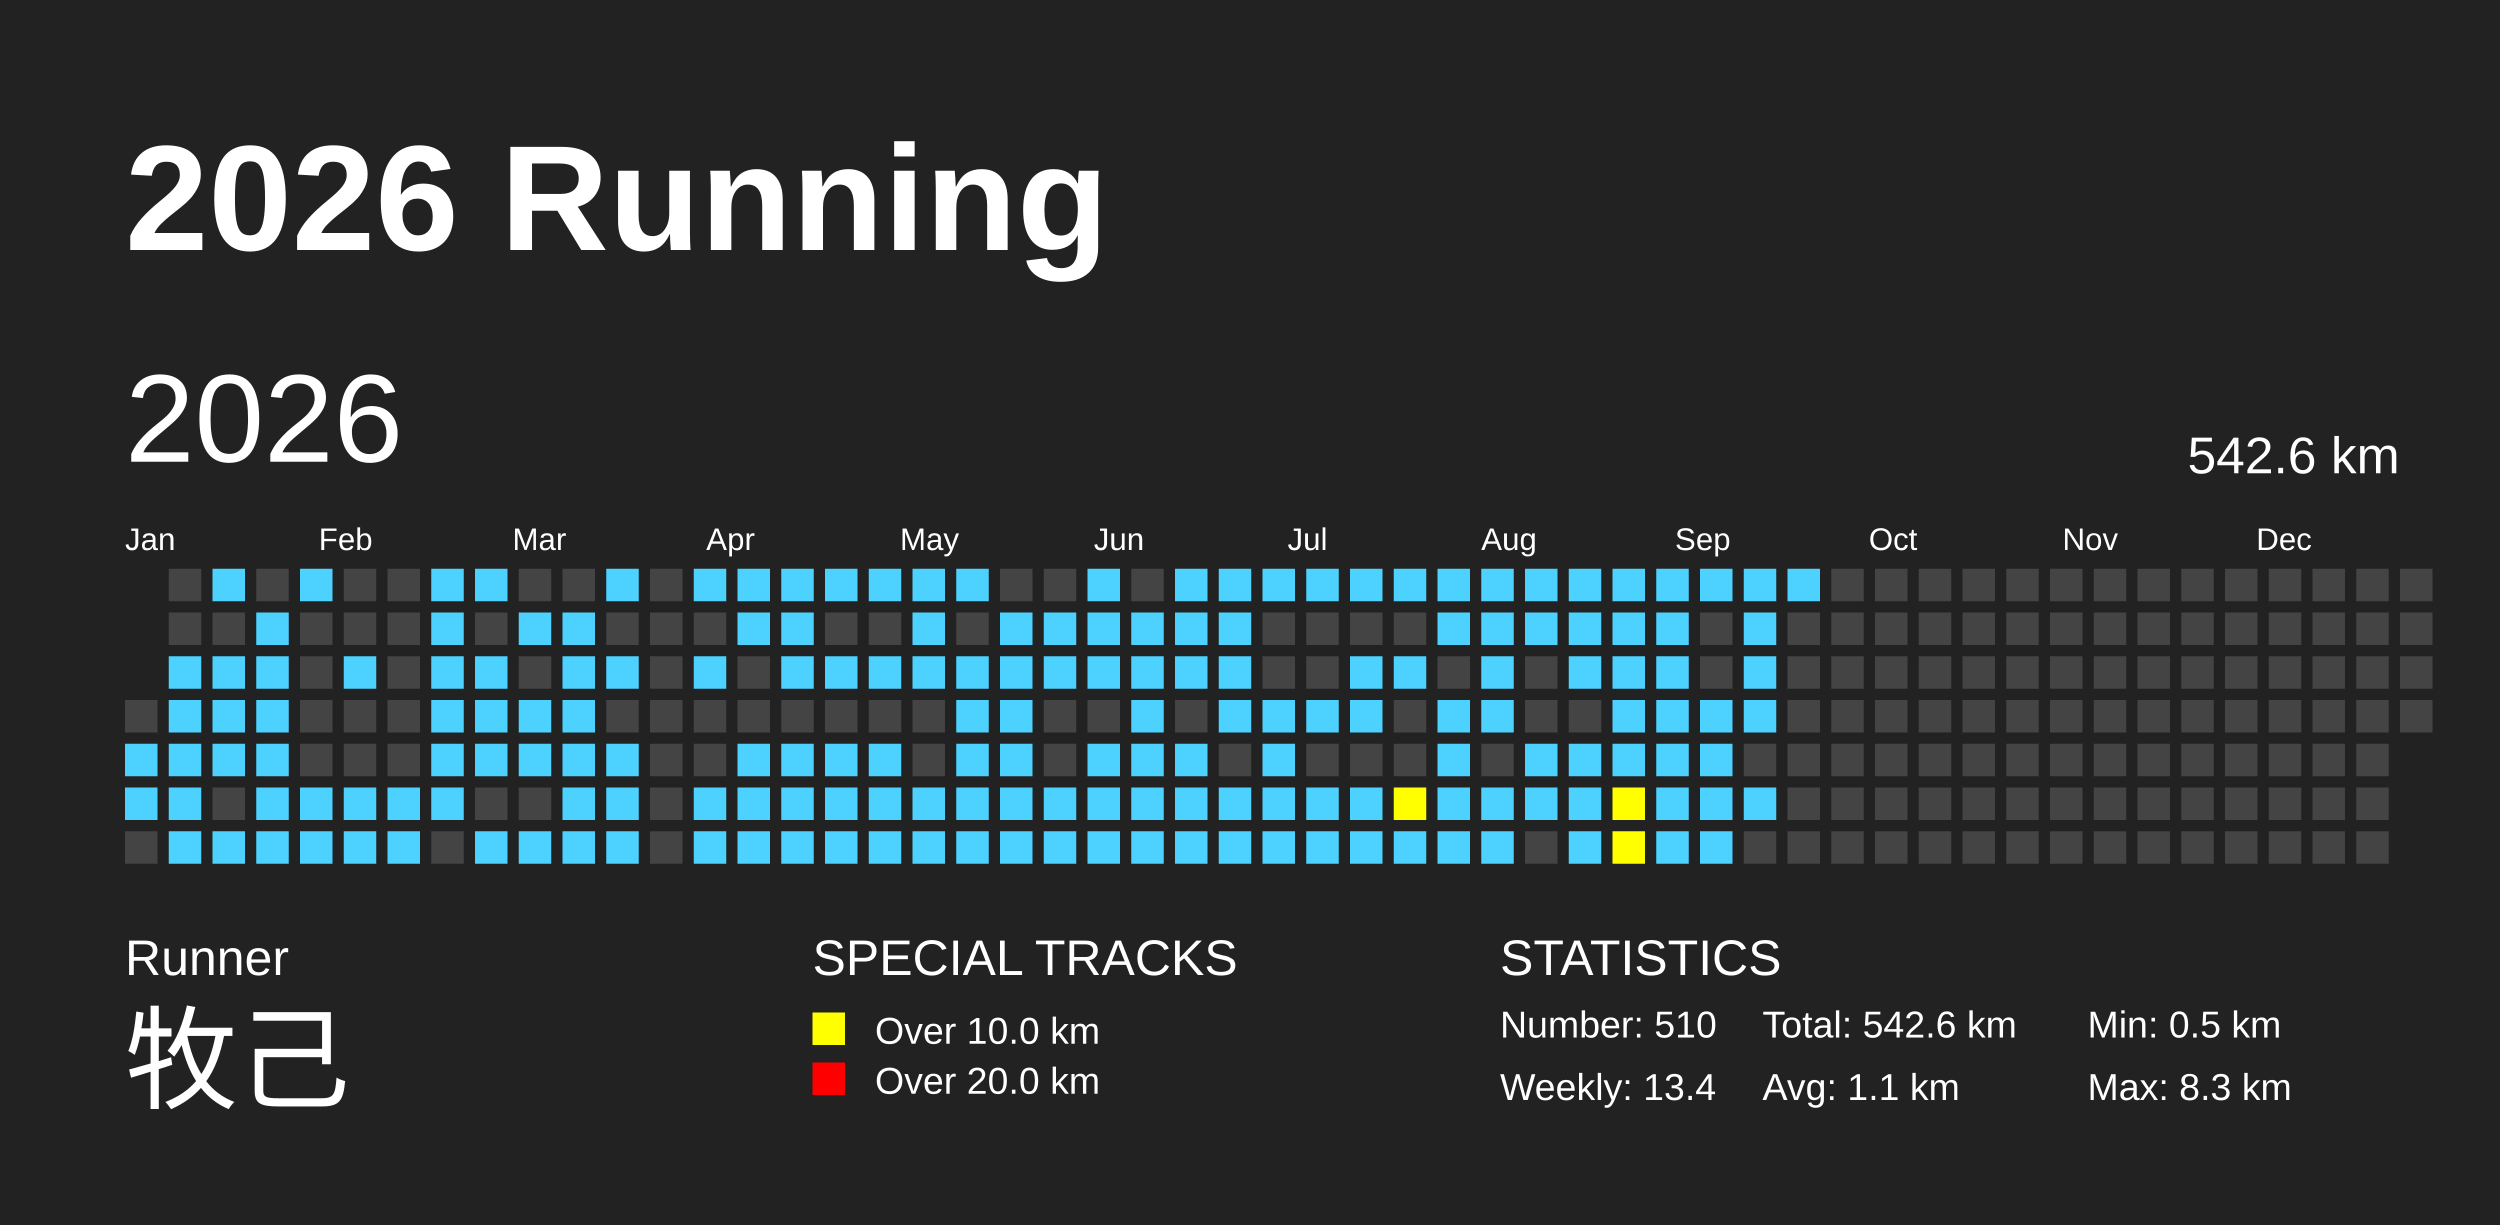
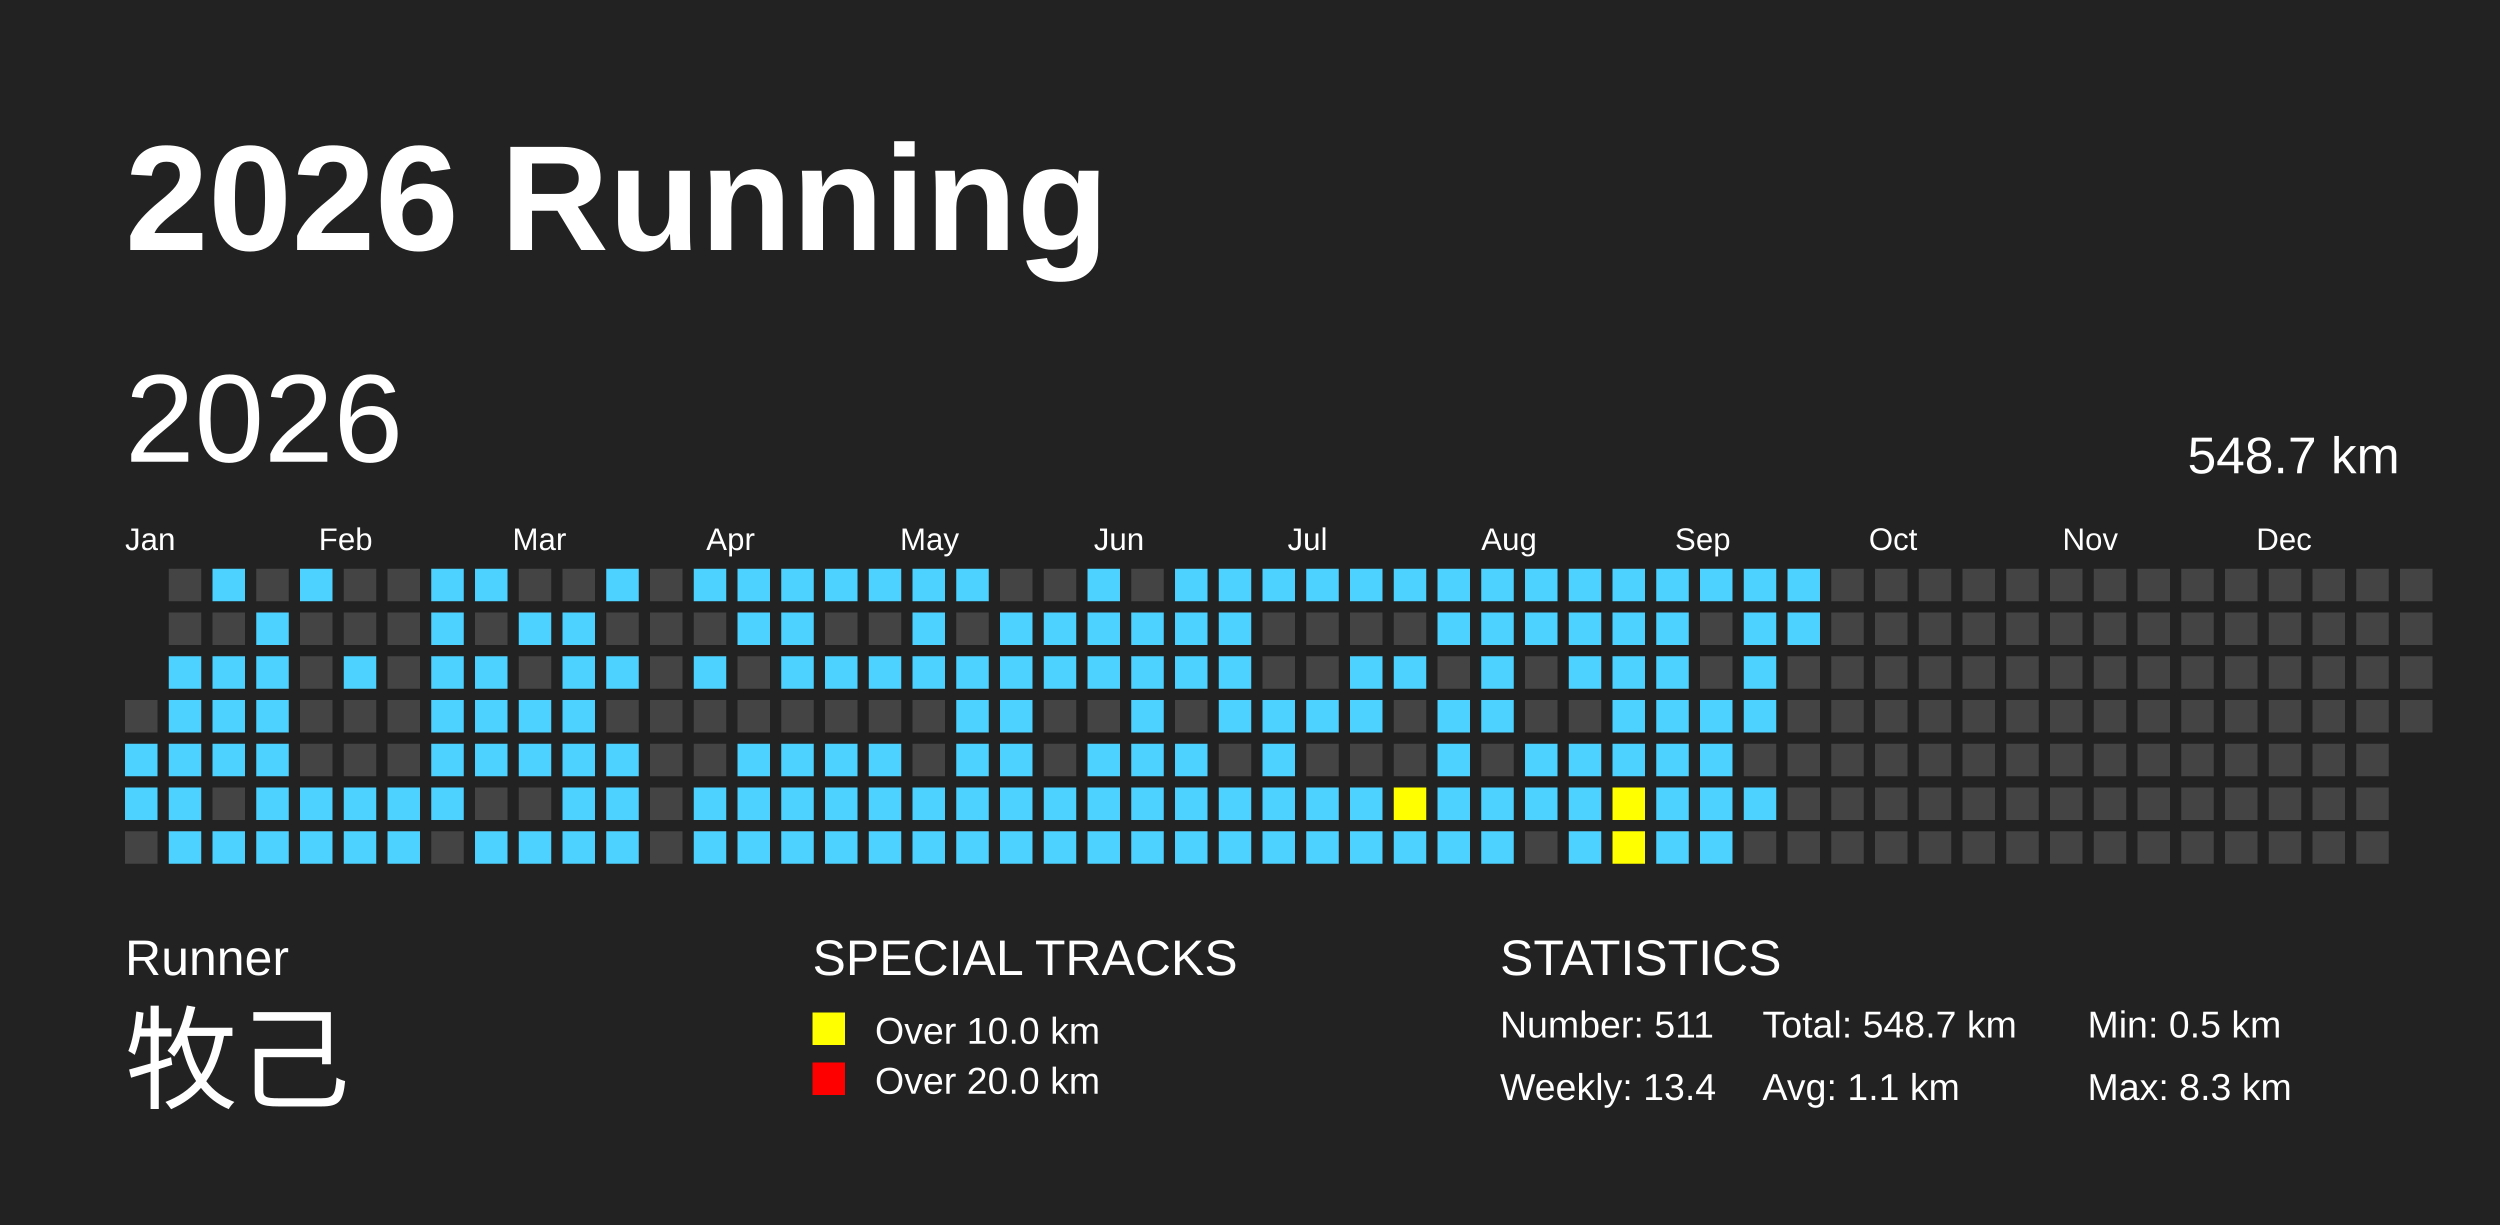
<svg xmlns="http://www.w3.org/2000/svg" baseProfile="full" height="98mm" version="1.1" viewBox="0,0,200,98" width="200mm">
  <defs>
    <pattern height="2" id="indoor-stripe" patternUnits="userSpaceOnUse" width="2">
      <line stroke="white" stroke-opacity="0.45" stroke-width="0.5" x1="0" x2="2" y1="2" y2="0" />
    </pattern>
  </defs>
  <rect fill="#222222" height="98" width="200" x="0" y="0" />
  <text fill="#FFFFFF" style="font-size:12px; font-family:Arial; font-weight:bold;" x="10" y="20">2026 Running</text>
  <text fill="#FFFFFF" style="font-size:4px; font-family:Arial" x="10" y="78">Runner</text>
  <text fill="#FFFFFF" style="font-size:9px; font-family:Arial" x="10" y="88">牧己</text>
  <text fill="#FFFFFF" style="font-size:4px; font-family:Arial" x="65" y="78">SPECIAL TRACKS</text>
  <rect fill="yellow" height="2.6" width="2.6" x="65" y="81" />
  <text fill="#FFFFFF" style="font-size:3px; font-family:Arial" x="70" y="83.5">Over 10.0 km</text>
  <rect fill="red" height="2.6" width="2.6" x="65" y="85" />
  <text fill="#FFFFFF" style="font-size:3px; font-family:Arial" x="70" y="87.5">Over 20.0 km</text>
  <text fill="#FFFFFF" style="font-size:4px; font-family:Arial" x="120" y="78">STATISTICS</text>
-   <text fill="#FFFFFF" style="font-size:3px; font-family:Arial" x="120" y="83">Number: 510</text>
+   <text fill="#FFFFFF" style="font-size:3px; font-family:Arial" x="120" y="83">Number: 511</text>
  <text fill="#FFFFFF" style="font-size:3px; font-family:Arial" x="120" y="88">Weekly: 13.4</text>
-   <text fill="#FFFFFF" style="font-size:3px; font-family:Arial" x="141" y="83">Total: 542.6 km</text>
+   <text fill="#FFFFFF" style="font-size:3px; font-family:Arial" x="141" y="83">Total: 548.7 km</text>
  <text fill="#FFFFFF" style="font-size:3px; font-family:Arial" x="141" y="88">Avg: 1.1 km</text>
  <text fill="#FFFFFF" style="font-size:3px; font-family:Arial" x="167" y="83">Min: 0.5 km</text>
  <text fill="#FFFFFF" style="font-size:3px; font-family:Arial" x="167" y="88">Max: 8.3 km</text>
  <text dominant-baseline="hanging" fill="#FFFFFF" style="font-size:10.0px; font-family:Arial;" x="10" y="30">2026</text>
-   <text dominant-baseline="hanging" fill="#FFFFFF" style="font-size:4.125px; font-family:Arial;" x="175" y="35">542.6 km</text>
+   <text dominant-baseline="hanging" fill="#FFFFFF" style="font-size:4.125px; font-family:Arial;" x="175" y="35">548.7 km</text>
  <text fill="#FFFFFF" style="font-size:2.5px; font-family:Arial" x="10.0" y="44">Jan</text>
  <text fill="#FFFFFF" style="font-size:2.5px; font-family:Arial" x="25.5" y="44">Feb</text>
  <text fill="#FFFFFF" style="font-size:2.5px; font-family:Arial" x="41.0" y="44">Mar</text>
  <text fill="#FFFFFF" style="font-size:2.5px; font-family:Arial" x="56.5" y="44">Apr</text>
  <text fill="#FFFFFF" style="font-size:2.5px; font-family:Arial" x="72.0" y="44">May</text>
  <text fill="#FFFFFF" style="font-size:2.5px; font-family:Arial" x="87.5" y="44">Jun</text>
  <text fill="#FFFFFF" style="font-size:2.5px; font-family:Arial" x="103.0" y="44">Jul</text>
  <text fill="#FFFFFF" style="font-size:2.5px; font-family:Arial" x="118.5" y="44">Aug</text>
  <text fill="#FFFFFF" style="font-size:2.5px; font-family:Arial" x="134.0" y="44">Sep</text>
  <text fill="#FFFFFF" style="font-size:2.5px; font-family:Arial" x="149.5" y="44">Oct</text>
  <text fill="#FFFFFF" style="font-size:2.5px; font-family:Arial" x="165.0" y="44">Nov</text>
  <text fill="#FFFFFF" style="font-size:2.5px; font-family:Arial" x="180.5" y="44">Dec</text>
  <rect fill="#444444" height="2.6" width="2.6" x="10.0" y="56.0" />
  <rect fill="#4DD2FF" height="2.6" width="2.6" x="10.0" y="59.5" />
  <rect fill="#4DD2FF" height="2.6" width="2.6" x="10.0" y="63.0" />
  <rect fill="#444444" height="2.6" width="2.6" x="10.0" y="66.5" />
  <rect fill="#444444" height="2.6" width="2.6" x="13.5" y="45.5" />
  <rect fill="#444444" height="2.6" width="2.6" x="13.5" y="49.0" />
  <rect fill="#4DD2FF" height="2.6" width="2.6" x="13.5" y="52.5" />
  <rect fill="#4DD2FF" height="2.6" width="2.6" x="13.5" y="56.0" />
  <rect fill="#4DD2FF" height="2.6" width="2.6" x="13.5" y="59.5" />
  <rect fill="#4DD2FF" height="2.6" width="2.6" x="13.5" y="63.0" />
  <rect fill="#4DD2FF" height="2.6" width="2.6" x="13.5" y="66.5" />
  <rect fill="#4DD2FF" height="2.6" width="2.6" x="17.0" y="45.5" />
  <rect fill="#444444" height="2.6" width="2.6" x="17.0" y="49.0" />
  <rect fill="#4DD2FF" height="2.6" width="2.6" x="17.0" y="52.5" />
  <rect fill="#4DD2FF" height="2.6" width="2.6" x="17.0" y="56.0" />
  <rect fill="#4DD2FF" height="2.6" width="2.6" x="17.0" y="59.5" />
  <rect fill="#444444" height="2.6" width="2.6" x="17.0" y="63.0" />
  <rect fill="#4DD2FF" height="2.6" width="2.6" x="17.0" y="66.5" />
  <rect fill="#444444" height="2.6" width="2.6" x="20.5" y="45.5" />
  <rect fill="#4DD2FF" height="2.6" width="2.6" x="20.5" y="49.0" />
  <rect fill="#4DD2FF" height="2.6" width="2.6" x="20.5" y="52.5" />
  <rect fill="#4DD2FF" height="2.6" width="2.6" x="20.5" y="56.0" />
  <rect fill="#4DD2FF" height="2.6" width="2.6" x="20.5" y="59.5" />
  <rect fill="#4DD2FF" height="2.6" width="2.6" x="20.5" y="63.0" />
  <rect fill="#4DD2FF" height="2.6" width="2.6" x="20.5" y="66.5" />
  <rect fill="#4DD2FF" height="2.6" width="2.6" x="24.0" y="45.5" />
  <rect fill="#444444" height="2.6" width="2.6" x="24.0" y="49.0" />
  <rect fill="#444444" height="2.6" width="2.6" x="24.0" y="52.5" />
  <rect fill="#444444" height="2.6" width="2.6" x="24.0" y="56.0" />
  <rect fill="#444444" height="2.6" width="2.6" x="24.0" y="59.5" />
  <rect fill="#4DD2FF" height="2.6" width="2.6" x="24.0" y="63.0" />
  <rect fill="#4DD2FF" height="2.6" width="2.6" x="24.0" y="66.5" />
  <rect fill="#444444" height="2.6" width="2.6" x="27.5" y="45.5" />
  <rect fill="#444444" height="2.6" width="2.6" x="27.5" y="49.0" />
  <rect fill="#4DD2FF" height="2.6" width="2.6" x="27.5" y="52.5" />
  <rect fill="#444444" height="2.6" width="2.6" x="27.5" y="56.0" />
  <rect fill="#444444" height="2.6" width="2.6" x="27.5" y="59.5" />
  <rect fill="#4DD2FF" height="2.6" width="2.6" x="27.5" y="63.0" />
  <rect fill="#4DD2FF" height="2.6" width="2.6" x="27.5" y="66.5" />
  <rect fill="#444444" height="2.6" width="2.6" x="31.0" y="45.5" />
  <rect fill="#444444" height="2.6" width="2.6" x="31.0" y="49.0" />
  <rect fill="#444444" height="2.6" width="2.6" x="31.0" y="52.5" />
  <rect fill="#444444" height="2.6" width="2.6" x="31.0" y="56.0" />
  <rect fill="#444444" height="2.6" width="2.6" x="31.0" y="59.5" />
  <rect fill="#4DD2FF" height="2.6" width="2.6" x="31.0" y="63.0" />
  <rect fill="#4DD2FF" height="2.6" width="2.6" x="31.0" y="66.5" />
  <rect fill="#4DD2FF" height="2.6" width="2.6" x="34.5" y="45.5" />
  <rect fill="#4DD2FF" height="2.6" width="2.6" x="34.5" y="49.0" />
  <rect fill="#4DD2FF" height="2.6" width="2.6" x="34.5" y="52.5" />
  <rect fill="#4DD2FF" height="2.6" width="2.6" x="34.5" y="56.0" />
  <rect fill="#4DD2FF" height="2.6" width="2.6" x="34.5" y="59.5" />
  <rect fill="#4DD2FF" height="2.6" width="2.6" x="34.5" y="63.0" />
  <rect fill="#444444" height="2.6" width="2.6" x="34.5" y="66.5" />
  <rect fill="#4DD2FF" height="2.6" width="2.6" x="38.0" y="45.5" />
  <rect fill="#444444" height="2.6" width="2.6" x="38.0" y="49.0" />
  <rect fill="#4DD2FF" height="2.6" width="2.6" x="38.0" y="52.5" />
  <rect fill="#4DD2FF" height="2.6" width="2.6" x="38.0" y="56.0" />
  <rect fill="#4DD2FF" height="2.6" width="2.6" x="38.0" y="59.5" />
  <rect fill="#444444" height="2.6" width="2.6" x="38.0" y="63.0" />
  <rect fill="#4DD2FF" height="2.6" width="2.6" x="38.0" y="66.5" />
  <rect fill="#444444" height="2.6" width="2.6" x="41.5" y="45.5" />
  <rect fill="#4DD2FF" height="2.6" width="2.6" x="41.5" y="49.0" />
  <rect fill="#444444" height="2.6" width="2.6" x="41.5" y="52.5" />
  <rect fill="#4DD2FF" height="2.6" width="2.6" x="41.5" y="56.0" />
  <rect fill="#4DD2FF" height="2.6" width="2.6" x="41.5" y="59.5" />
  <rect fill="#444444" height="2.6" width="2.6" x="41.5" y="63.0" />
  <rect fill="#4DD2FF" height="2.6" width="2.6" x="41.5" y="66.5" />
  <rect fill="#444444" height="2.6" width="2.6" x="45.0" y="45.5" />
  <rect fill="#4DD2FF" height="2.6" width="2.6" x="45.0" y="49.0" />
  <rect fill="#4DD2FF" height="2.6" width="2.6" x="45.0" y="52.5" />
  <rect fill="#4DD2FF" height="2.6" width="2.6" x="45.0" y="56.0" />
  <rect fill="#4DD2FF" height="2.6" width="2.6" x="45.0" y="59.5" />
  <rect fill="#4DD2FF" height="2.6" width="2.6" x="45.0" y="63.0" />
  <rect fill="#4DD2FF" height="2.6" width="2.6" x="45.0" y="66.5" />
  <rect fill="#4DD2FF" height="2.6" width="2.6" x="48.5" y="45.5" />
  <rect fill="#444444" height="2.6" width="2.6" x="48.5" y="49.0" />
  <rect fill="#4DD2FF" height="2.6" width="2.6" x="48.5" y="52.5" />
  <rect fill="#444444" height="2.6" width="2.6" x="48.5" y="56.0" />
  <rect fill="#4DD2FF" height="2.6" width="2.6" x="48.5" y="59.5" />
  <rect fill="#4DD2FF" height="2.6" width="2.6" x="48.5" y="63.0" />
  <rect fill="#4DD2FF" height="2.6" width="2.6" x="48.5" y="66.5" />
  <rect fill="#444444" height="2.6" width="2.6" x="52.0" y="45.5" />
  <rect fill="#444444" height="2.6" width="2.6" x="52.0" y="49.0" />
  <rect fill="#444444" height="2.6" width="2.6" x="52.0" y="52.5" />
  <rect fill="#444444" height="2.6" width="2.6" x="52.0" y="56.0" />
  <rect fill="#444444" height="2.6" width="2.6" x="52.0" y="59.5" />
  <rect fill="#444444" height="2.6" width="2.6" x="52.0" y="63.0" />
  <rect fill="#444444" height="2.6" width="2.6" x="52.0" y="66.5" />
  <rect fill="#4DD2FF" height="2.6" width="2.6" x="55.5" y="45.5" />
  <rect fill="#444444" height="2.6" width="2.6" x="55.5" y="49.0" />
  <rect fill="#4DD2FF" height="2.6" width="2.6" x="55.5" y="52.5" />
  <rect fill="#444444" height="2.6" width="2.6" x="55.5" y="56.0" />
  <rect fill="#444444" height="2.6" width="2.6" x="55.5" y="59.5" />
  <rect fill="#4DD2FF" height="2.6" width="2.6" x="55.5" y="63.0" />
  <rect fill="#4DD2FF" height="2.6" width="2.6" x="55.5" y="66.5" />
  <rect fill="#4DD2FF" height="2.6" width="2.6" x="59.0" y="45.5" />
  <rect fill="#4DD2FF" height="2.6" width="2.6" x="59.0" y="49.0" />
  <rect fill="#444444" height="2.6" width="2.6" x="59.0" y="52.5" />
  <rect fill="#444444" height="2.6" width="2.6" x="59.0" y="56.0" />
  <rect fill="#4DD2FF" height="2.6" width="2.6" x="59.0" y="59.5" />
  <rect fill="#4DD2FF" height="2.6" width="2.6" x="59.0" y="63.0" />
  <rect fill="#4DD2FF" height="2.6" width="2.6" x="59.0" y="66.5" />
  <rect fill="#4DD2FF" height="2.6" width="2.6" x="62.5" y="45.5" />
  <rect fill="#4DD2FF" height="2.6" width="2.6" x="62.5" y="49.0" />
  <rect fill="#4DD2FF" height="2.6" width="2.6" x="62.5" y="52.5" />
  <rect fill="#444444" height="2.6" width="2.6" x="62.5" y="56.0" />
  <rect fill="#4DD2FF" height="2.6" width="2.6" x="62.5" y="59.5" />
  <rect fill="#4DD2FF" height="2.6" width="2.6" x="62.5" y="63.0" />
  <rect fill="#4DD2FF" height="2.6" width="2.6" x="62.5" y="66.5" />
  <rect fill="#4DD2FF" height="2.6" width="2.6" x="66.0" y="45.5" />
  <rect fill="#444444" height="2.6" width="2.6" x="66.0" y="49.0" />
  <rect fill="#4DD2FF" height="2.6" width="2.6" x="66.0" y="52.5" />
  <rect fill="#444444" height="2.6" width="2.6" x="66.0" y="56.0" />
  <rect fill="#4DD2FF" height="2.6" width="2.6" x="66.0" y="59.5" />
  <rect fill="#4DD2FF" height="2.6" width="2.6" x="66.0" y="63.0" />
  <rect fill="#4DD2FF" height="2.6" width="2.6" x="66.0" y="66.5" />
  <rect fill="#4DD2FF" height="2.6" width="2.6" x="69.5" y="45.5" />
  <rect fill="#444444" height="2.6" width="2.6" x="69.5" y="49.0" />
  <rect fill="#4DD2FF" height="2.6" width="2.6" x="69.5" y="52.5" />
  <rect fill="#444444" height="2.6" width="2.6" x="69.5" y="56.0" />
  <rect fill="#4DD2FF" height="2.6" width="2.6" x="69.5" y="59.5" />
  <rect fill="#4DD2FF" height="2.6" width="2.6" x="69.5" y="63.0" />
  <rect fill="#4DD2FF" height="2.6" width="2.6" x="69.5" y="66.5" />
  <rect fill="#4DD2FF" height="2.6" width="2.6" x="73.0" y="45.5" />
  <rect fill="#4DD2FF" height="2.6" width="2.6" x="73.0" y="49.0" />
  <rect fill="#4DD2FF" height="2.6" width="2.6" x="73.0" y="52.5" />
  <rect fill="#444444" height="2.6" width="2.6" x="73.0" y="56.0" />
  <rect fill="#444444" height="2.6" width="2.6" x="73.0" y="59.5" />
  <rect fill="#4DD2FF" height="2.6" width="2.6" x="73.0" y="63.0" />
  <rect fill="#4DD2FF" height="2.6" width="2.6" x="73.0" y="66.5" />
  <rect fill="#4DD2FF" height="2.6" width="2.6" x="76.5" y="45.5" />
  <rect fill="#444444" height="2.6" width="2.6" x="76.5" y="49.0" />
  <rect fill="#4DD2FF" height="2.6" width="2.6" x="76.5" y="52.5" />
  <rect fill="#4DD2FF" height="2.6" width="2.6" x="76.5" y="56.0" />
  <rect fill="#4DD2FF" height="2.6" width="2.6" x="76.5" y="59.5" />
  <rect fill="#4DD2FF" height="2.6" width="2.6" x="76.5" y="63.0" />
  <rect fill="#4DD2FF" height="2.6" width="2.6" x="76.5" y="66.5" />
  <rect fill="#444444" height="2.6" width="2.6" x="80.0" y="45.5" />
  <rect fill="#4DD2FF" height="2.6" width="2.6" x="80.0" y="49.0" />
  <rect fill="#4DD2FF" height="2.6" width="2.6" x="80.0" y="52.5" />
  <rect fill="#4DD2FF" height="2.6" width="2.6" x="80.0" y="56.0" />
  <rect fill="#4DD2FF" height="2.6" width="2.6" x="80.0" y="59.5" />
  <rect fill="#4DD2FF" height="2.6" width="2.6" x="80.0" y="63.0" />
  <rect fill="#4DD2FF" height="2.6" width="2.6" x="80.0" y="66.5" />
  <rect fill="#444444" height="2.6" width="2.6" x="83.5" y="45.5" />
  <rect fill="#4DD2FF" height="2.6" width="2.6" x="83.5" y="49.0" />
  <rect fill="#4DD2FF" height="2.6" width="2.6" x="83.5" y="52.5" />
  <rect fill="#444444" height="2.6" width="2.6" x="83.5" y="56.0" />
  <rect fill="#444444" height="2.6" width="2.6" x="83.5" y="59.5" />
  <rect fill="#4DD2FF" height="2.6" width="2.6" x="83.5" y="63.0" />
  <rect fill="#4DD2FF" height="2.6" width="2.6" x="83.5" y="66.5" />
  <rect fill="#4DD2FF" height="2.6" width="2.6" x="87.0" y="45.5" />
  <rect fill="#4DD2FF" height="2.6" width="2.6" x="87.0" y="49.0" />
  <rect fill="#4DD2FF" height="2.6" width="2.6" x="87.0" y="52.5" />
  <rect fill="#444444" height="2.6" width="2.6" x="87.0" y="56.0" />
  <rect fill="#4DD2FF" height="2.6" width="2.6" x="87.0" y="59.5" />
  <rect fill="#4DD2FF" height="2.6" width="2.6" x="87.0" y="63.0" />
  <rect fill="#4DD2FF" height="2.6" width="2.6" x="87.0" y="66.5" />
  <rect fill="#444444" height="2.6" width="2.6" x="90.5" y="45.5" />
  <rect fill="#4DD2FF" height="2.6" width="2.6" x="90.5" y="49.0" />
  <rect fill="#4DD2FF" height="2.6" width="2.6" x="90.5" y="52.5" />
  <rect fill="#4DD2FF" height="2.6" width="2.6" x="90.5" y="56.0" />
  <rect fill="#4DD2FF" height="2.6" width="2.6" x="90.5" y="59.5" />
  <rect fill="#4DD2FF" height="2.6" width="2.6" x="90.5" y="63.0" />
  <rect fill="#4DD2FF" height="2.6" width="2.6" x="90.5" y="66.5" />
  <rect fill="#4DD2FF" height="2.6" width="2.6" x="94.0" y="45.5" />
  <rect fill="#4DD2FF" height="2.6" width="2.6" x="94.0" y="49.0" />
  <rect fill="#4DD2FF" height="2.6" width="2.6" x="94.0" y="52.5" />
  <rect fill="#444444" height="2.6" width="2.6" x="94.0" y="56.0" />
  <rect fill="#4DD2FF" height="2.6" width="2.6" x="94.0" y="59.5" />
  <rect fill="#4DD2FF" height="2.6" width="2.6" x="94.0" y="63.0" />
  <rect fill="#4DD2FF" height="2.6" width="2.6" x="94.0" y="66.5" />
  <rect fill="#4DD2FF" height="2.6" width="2.6" x="97.5" y="45.5" />
  <rect fill="#4DD2FF" height="2.6" width="2.6" x="97.5" y="49.0" />
  <rect fill="#4DD2FF" height="2.6" width="2.6" x="97.5" y="52.5" />
  <rect fill="#4DD2FF" height="2.6" width="2.6" x="97.5" y="56.0" />
  <rect fill="#444444" height="2.6" width="2.6" x="97.5" y="59.5" />
  <rect fill="#4DD2FF" height="2.6" width="2.6" x="97.5" y="63.0" />
  <rect fill="#4DD2FF" height="2.6" width="2.6" x="97.5" y="66.5" />
  <rect fill="#4DD2FF" height="2.6" width="2.6" x="101.0" y="45.5" />
  <rect fill="#444444" height="2.6" width="2.6" x="101.0" y="49.0" />
  <rect fill="#444444" height="2.6" width="2.6" x="101.0" y="52.5" />
  <rect fill="#4DD2FF" height="2.6" width="2.6" x="101.0" y="56.0" />
  <rect fill="#4DD2FF" height="2.6" width="2.6" x="101.0" y="59.5" />
  <rect fill="#4DD2FF" height="2.6" width="2.6" x="101.0" y="63.0" />
  <rect fill="#4DD2FF" height="2.6" width="2.6" x="101.0" y="66.5" />
  <rect fill="#4DD2FF" height="2.6" width="2.6" x="104.5" y="45.5" />
  <rect fill="#444444" height="2.6" width="2.6" x="104.5" y="49.0" />
  <rect fill="#444444" height="2.6" width="2.6" x="104.5" y="52.5" />
  <rect fill="#4DD2FF" height="2.6" width="2.6" x="104.5" y="56.0" />
  <rect fill="#444444" height="2.6" width="2.6" x="104.5" y="59.5" />
  <rect fill="#4DD2FF" height="2.6" width="2.6" x="104.5" y="63.0" />
  <rect fill="#4DD2FF" height="2.6" width="2.6" x="104.5" y="66.5" />
  <rect fill="#4DD2FF" height="2.6" width="2.6" x="108.0" y="45.5" />
  <rect fill="#444444" height="2.6" width="2.6" x="108.0" y="49.0" />
  <rect fill="#4DD2FF" height="2.6" width="2.6" x="108.0" y="52.5" />
  <rect fill="#4DD2FF" height="2.6" width="2.6" x="108.0" y="56.0" />
  <rect fill="#444444" height="2.6" width="2.6" x="108.0" y="59.5" />
  <rect fill="#4DD2FF" height="2.6" width="2.6" x="108.0" y="63.0" />
  <rect fill="#4DD2FF" height="2.6" width="2.6" x="108.0" y="66.5" />
  <rect fill="#4DD2FF" height="2.6" width="2.6" x="111.5" y="45.5" />
  <rect fill="#444444" height="2.6" width="2.6" x="111.5" y="49.0" />
  <rect fill="#4DD2FF" height="2.6" width="2.6" x="111.5" y="52.5" />
  <rect fill="#444444" height="2.6" width="2.6" x="111.5" y="56.0" />
  <rect fill="#444444" height="2.6" width="2.6" x="111.5" y="59.5" />
  <rect fill="yellow" height="2.6" width="2.6" x="111.5" y="63.0" />
  <rect fill="#4DD2FF" height="2.6" width="2.6" x="111.5" y="66.5" />
  <rect fill="#4DD2FF" height="2.6" width="2.6" x="115.0" y="45.5" />
  <rect fill="#4DD2FF" height="2.6" width="2.6" x="115.0" y="49.0" />
  <rect fill="#444444" height="2.6" width="2.6" x="115.0" y="52.5" />
  <rect fill="#4DD2FF" height="2.6" width="2.6" x="115.0" y="56.0" />
  <rect fill="#4DD2FF" height="2.6" width="2.6" x="115.0" y="59.5" />
  <rect fill="#4DD2FF" height="2.6" width="2.6" x="115.0" y="63.0" />
  <rect fill="#4DD2FF" height="2.6" width="2.6" x="115.0" y="66.5" />
  <rect fill="#4DD2FF" height="2.6" width="2.6" x="118.5" y="45.5" />
  <rect fill="#4DD2FF" height="2.6" width="2.6" x="118.5" y="49.0" />
  <rect fill="#4DD2FF" height="2.6" width="2.6" x="118.5" y="52.5" />
  <rect fill="#4DD2FF" height="2.6" width="2.6" x="118.5" y="56.0" />
  <rect fill="#444444" height="2.6" width="2.6" x="118.5" y="59.5" />
  <rect fill="#4DD2FF" height="2.6" width="2.6" x="118.5" y="63.0" />
  <rect fill="#4DD2FF" height="2.6" width="2.6" x="118.5" y="66.5" />
  <rect fill="#4DD2FF" height="2.6" width="2.6" x="122.0" y="45.5" />
  <rect fill="#4DD2FF" height="2.6" width="2.6" x="122.0" y="49.0" />
  <rect fill="#444444" height="2.6" width="2.6" x="122.0" y="52.5" />
  <rect fill="#444444" height="2.6" width="2.6" x="122.0" y="56.0" />
  <rect fill="#4DD2FF" height="2.6" width="2.6" x="122.0" y="59.5" />
  <rect fill="#4DD2FF" height="2.6" width="2.6" x="122.0" y="63.0" />
  <rect fill="#444444" height="2.6" width="2.6" x="122.0" y="66.5" />
  <rect fill="#4DD2FF" height="2.6" width="2.6" x="125.5" y="45.5" />
  <rect fill="#4DD2FF" height="2.6" width="2.6" x="125.5" y="49.0" />
  <rect fill="#4DD2FF" height="2.6" width="2.6" x="125.5" y="52.5" />
  <rect fill="#444444" height="2.6" width="2.6" x="125.5" y="56.0" />
  <rect fill="#4DD2FF" height="2.6" width="2.6" x="125.5" y="59.5" />
  <rect fill="#4DD2FF" height="2.6" width="2.6" x="125.5" y="63.0" />
  <rect fill="#4DD2FF" height="2.6" width="2.6" x="125.5" y="66.5" />
  <rect fill="#4DD2FF" height="2.6" width="2.6" x="129.0" y="45.5" />
  <rect fill="#4DD2FF" height="2.6" width="2.6" x="129.0" y="49.0" />
  <rect fill="#4DD2FF" height="2.6" width="2.6" x="129.0" y="52.5" />
  <rect fill="#4DD2FF" height="2.6" width="2.6" x="129.0" y="56.0" />
  <rect fill="#4DD2FF" height="2.6" width="2.6" x="129.0" y="59.5" />
  <rect fill="yellow" height="2.6" width="2.6" x="129.0" y="63.0" />
  <rect fill="yellow" height="2.6" width="2.6" x="129.0" y="66.5" />
  <rect fill="#4DD2FF" height="2.6" width="2.6" x="132.5" y="45.5" />
  <rect fill="#4DD2FF" height="2.6" width="2.6" x="132.5" y="49.0" />
  <rect fill="#4DD2FF" height="2.6" width="2.6" x="132.5" y="52.5" />
  <rect fill="#4DD2FF" height="2.6" width="2.6" x="132.5" y="56.0" />
  <rect fill="#4DD2FF" height="2.6" width="2.6" x="132.5" y="59.5" />
  <rect fill="#4DD2FF" height="2.6" width="2.6" x="132.5" y="63.0" />
  <rect fill="#4DD2FF" height="2.6" width="2.6" x="132.5" y="66.5" />
  <rect fill="#4DD2FF" height="2.6" width="2.6" x="136.0" y="45.5" />
  <rect fill="#444444" height="2.6" width="2.6" x="136.0" y="49.0" />
  <rect fill="#444444" height="2.6" width="2.6" x="136.0" y="52.5" />
  <rect fill="#4DD2FF" height="2.6" width="2.6" x="136.0" y="56.0" />
  <rect fill="#4DD2FF" height="2.6" width="2.6" x="136.0" y="59.5" />
  <rect fill="#4DD2FF" height="2.6" width="2.6" x="136.0" y="63.0" />
  <rect fill="#4DD2FF" height="2.6" width="2.6" x="136.0" y="66.5" />
  <rect fill="#4DD2FF" height="2.6" width="2.6" x="139.5" y="45.5" />
  <rect fill="#4DD2FF" height="2.6" width="2.6" x="139.5" y="49.0" />
  <rect fill="#4DD2FF" height="2.6" width="2.6" x="139.5" y="52.5" />
  <rect fill="#4DD2FF" height="2.6" width="2.6" x="139.5" y="56.0" />
  <rect fill="#444444" height="2.6" width="2.6" x="139.5" y="59.5" />
  <rect fill="#4DD2FF" height="2.6" width="2.6" x="139.5" y="63.0" />
  <rect fill="#444444" height="2.6" width="2.6" x="139.5" y="66.5" />
  <rect fill="#4DD2FF" height="2.6" width="2.6" x="143.0" y="45.5" />
-   <rect fill="#444444" height="2.6" width="2.6" x="143.0" y="49.0" />
+   <rect fill="#4DD2FF" height="2.6" width="2.6" x="143.0" y="49.0" />
  <rect fill="#444444" height="2.6" width="2.6" x="143.0" y="52.5" />
  <rect fill="#444444" height="2.6" width="2.6" x="143.0" y="56.0" />
  <rect fill="#444444" height="2.6" width="2.6" x="143.0" y="59.5" />
  <rect fill="#444444" height="2.6" width="2.6" x="143.0" y="63.0" />
  <rect fill="#444444" height="2.6" width="2.6" x="143.0" y="66.5" />
  <rect fill="#444444" height="2.6" width="2.6" x="146.5" y="45.5" />
  <rect fill="#444444" height="2.6" width="2.6" x="146.5" y="49.0" />
  <rect fill="#444444" height="2.6" width="2.6" x="146.5" y="52.5" />
  <rect fill="#444444" height="2.6" width="2.6" x="146.5" y="56.0" />
  <rect fill="#444444" height="2.6" width="2.6" x="146.5" y="59.5" />
  <rect fill="#444444" height="2.6" width="2.6" x="146.5" y="63.0" />
  <rect fill="#444444" height="2.6" width="2.6" x="146.5" y="66.5" />
  <rect fill="#444444" height="2.6" width="2.6" x="150.0" y="45.5" />
  <rect fill="#444444" height="2.6" width="2.6" x="150.0" y="49.0" />
  <rect fill="#444444" height="2.6" width="2.6" x="150.0" y="52.5" />
  <rect fill="#444444" height="2.6" width="2.6" x="150.0" y="56.0" />
  <rect fill="#444444" height="2.6" width="2.6" x="150.0" y="59.5" />
  <rect fill="#444444" height="2.6" width="2.6" x="150.0" y="63.0" />
  <rect fill="#444444" height="2.6" width="2.6" x="150.0" y="66.5" />
  <rect fill="#444444" height="2.6" width="2.6" x="153.5" y="45.5" />
  <rect fill="#444444" height="2.6" width="2.6" x="153.5" y="49.0" />
  <rect fill="#444444" height="2.6" width="2.6" x="153.5" y="52.5" />
  <rect fill="#444444" height="2.6" width="2.6" x="153.5" y="56.0" />
  <rect fill="#444444" height="2.6" width="2.6" x="153.5" y="59.5" />
  <rect fill="#444444" height="2.6" width="2.6" x="153.5" y="63.0" />
  <rect fill="#444444" height="2.6" width="2.6" x="153.5" y="66.5" />
  <rect fill="#444444" height="2.6" width="2.6" x="157.0" y="45.5" />
  <rect fill="#444444" height="2.6" width="2.6" x="157.0" y="49.0" />
  <rect fill="#444444" height="2.6" width="2.6" x="157.0" y="52.5" />
  <rect fill="#444444" height="2.6" width="2.6" x="157.0" y="56.0" />
  <rect fill="#444444" height="2.6" width="2.6" x="157.0" y="59.5" />
  <rect fill="#444444" height="2.6" width="2.6" x="157.0" y="63.0" />
  <rect fill="#444444" height="2.6" width="2.6" x="157.0" y="66.5" />
  <rect fill="#444444" height="2.6" width="2.6" x="160.5" y="45.5" />
  <rect fill="#444444" height="2.6" width="2.6" x="160.5" y="49.0" />
  <rect fill="#444444" height="2.6" width="2.6" x="160.5" y="52.5" />
  <rect fill="#444444" height="2.6" width="2.6" x="160.5" y="56.0" />
  <rect fill="#444444" height="2.6" width="2.6" x="160.5" y="59.5" />
  <rect fill="#444444" height="2.6" width="2.6" x="160.5" y="63.0" />
  <rect fill="#444444" height="2.6" width="2.6" x="160.5" y="66.5" />
  <rect fill="#444444" height="2.6" width="2.6" x="164.0" y="45.5" />
  <rect fill="#444444" height="2.6" width="2.6" x="164.0" y="49.0" />
  <rect fill="#444444" height="2.6" width="2.6" x="164.0" y="52.5" />
  <rect fill="#444444" height="2.6" width="2.6" x="164.0" y="56.0" />
  <rect fill="#444444" height="2.6" width="2.6" x="164.0" y="59.5" />
  <rect fill="#444444" height="2.6" width="2.6" x="164.0" y="63.0" />
  <rect fill="#444444" height="2.6" width="2.6" x="164.0" y="66.5" />
  <rect fill="#444444" height="2.6" width="2.6" x="167.5" y="45.5" />
  <rect fill="#444444" height="2.6" width="2.6" x="167.5" y="49.0" />
  <rect fill="#444444" height="2.6" width="2.6" x="167.5" y="52.5" />
  <rect fill="#444444" height="2.6" width="2.6" x="167.5" y="56.0" />
  <rect fill="#444444" height="2.6" width="2.6" x="167.5" y="59.5" />
  <rect fill="#444444" height="2.6" width="2.6" x="167.5" y="63.0" />
  <rect fill="#444444" height="2.6" width="2.6" x="167.5" y="66.5" />
  <rect fill="#444444" height="2.6" width="2.6" x="171.0" y="45.5" />
  <rect fill="#444444" height="2.6" width="2.6" x="171.0" y="49.0" />
  <rect fill="#444444" height="2.6" width="2.6" x="171.0" y="52.5" />
  <rect fill="#444444" height="2.6" width="2.6" x="171.0" y="56.0" />
  <rect fill="#444444" height="2.6" width="2.6" x="171.0" y="59.5" />
  <rect fill="#444444" height="2.6" width="2.6" x="171.0" y="63.0" />
  <rect fill="#444444" height="2.6" width="2.6" x="171.0" y="66.5" />
  <rect fill="#444444" height="2.6" width="2.6" x="174.5" y="45.5" />
  <rect fill="#444444" height="2.6" width="2.6" x="174.5" y="49.0" />
  <rect fill="#444444" height="2.6" width="2.6" x="174.5" y="52.5" />
  <rect fill="#444444" height="2.6" width="2.6" x="174.5" y="56.0" />
  <rect fill="#444444" height="2.6" width="2.6" x="174.5" y="59.5" />
  <rect fill="#444444" height="2.6" width="2.6" x="174.5" y="63.0" />
  <rect fill="#444444" height="2.6" width="2.6" x="174.5" y="66.5" />
  <rect fill="#444444" height="2.6" width="2.6" x="178.0" y="45.5" />
  <rect fill="#444444" height="2.6" width="2.6" x="178.0" y="49.0" />
  <rect fill="#444444" height="2.6" width="2.6" x="178.0" y="52.5" />
  <rect fill="#444444" height="2.6" width="2.6" x="178.0" y="56.0" />
  <rect fill="#444444" height="2.6" width="2.6" x="178.0" y="59.5" />
  <rect fill="#444444" height="2.6" width="2.6" x="178.0" y="63.0" />
  <rect fill="#444444" height="2.6" width="2.6" x="178.0" y="66.5" />
  <rect fill="#444444" height="2.6" width="2.6" x="181.5" y="45.5" />
  <rect fill="#444444" height="2.6" width="2.6" x="181.5" y="49.0" />
  <rect fill="#444444" height="2.6" width="2.6" x="181.5" y="52.5" />
  <rect fill="#444444" height="2.6" width="2.6" x="181.5" y="56.0" />
  <rect fill="#444444" height="2.6" width="2.6" x="181.5" y="59.5" />
  <rect fill="#444444" height="2.6" width="2.6" x="181.5" y="63.0" />
  <rect fill="#444444" height="2.6" width="2.6" x="181.5" y="66.5" />
  <rect fill="#444444" height="2.6" width="2.6" x="185.0" y="45.5" />
  <rect fill="#444444" height="2.6" width="2.6" x="185.0" y="49.0" />
  <rect fill="#444444" height="2.6" width="2.6" x="185.0" y="52.5" />
  <rect fill="#444444" height="2.6" width="2.6" x="185.0" y="56.0" />
  <rect fill="#444444" height="2.6" width="2.6" x="185.0" y="59.5" />
  <rect fill="#444444" height="2.6" width="2.6" x="185.0" y="63.0" />
  <rect fill="#444444" height="2.6" width="2.6" x="185.0" y="66.5" />
  <rect fill="#444444" height="2.6" width="2.6" x="188.5" y="45.5" />
  <rect fill="#444444" height="2.6" width="2.6" x="188.5" y="49.0" />
  <rect fill="#444444" height="2.6" width="2.6" x="188.5" y="52.5" />
  <rect fill="#444444" height="2.6" width="2.6" x="188.5" y="56.0" />
  <rect fill="#444444" height="2.6" width="2.6" x="188.5" y="59.5" />
  <rect fill="#444444" height="2.6" width="2.6" x="188.5" y="63.0" />
  <rect fill="#444444" height="2.6" width="2.6" x="188.5" y="66.5" />
  <rect fill="#444444" height="2.6" width="2.6" x="192.0" y="45.5" />
  <rect fill="#444444" height="2.6" width="2.6" x="192.0" y="49.0" />
  <rect fill="#444444" height="2.6" width="2.6" x="192.0" y="52.5" />
  <rect fill="#444444" height="2.6" width="2.6" x="192.0" y="56.0" />
</svg>
